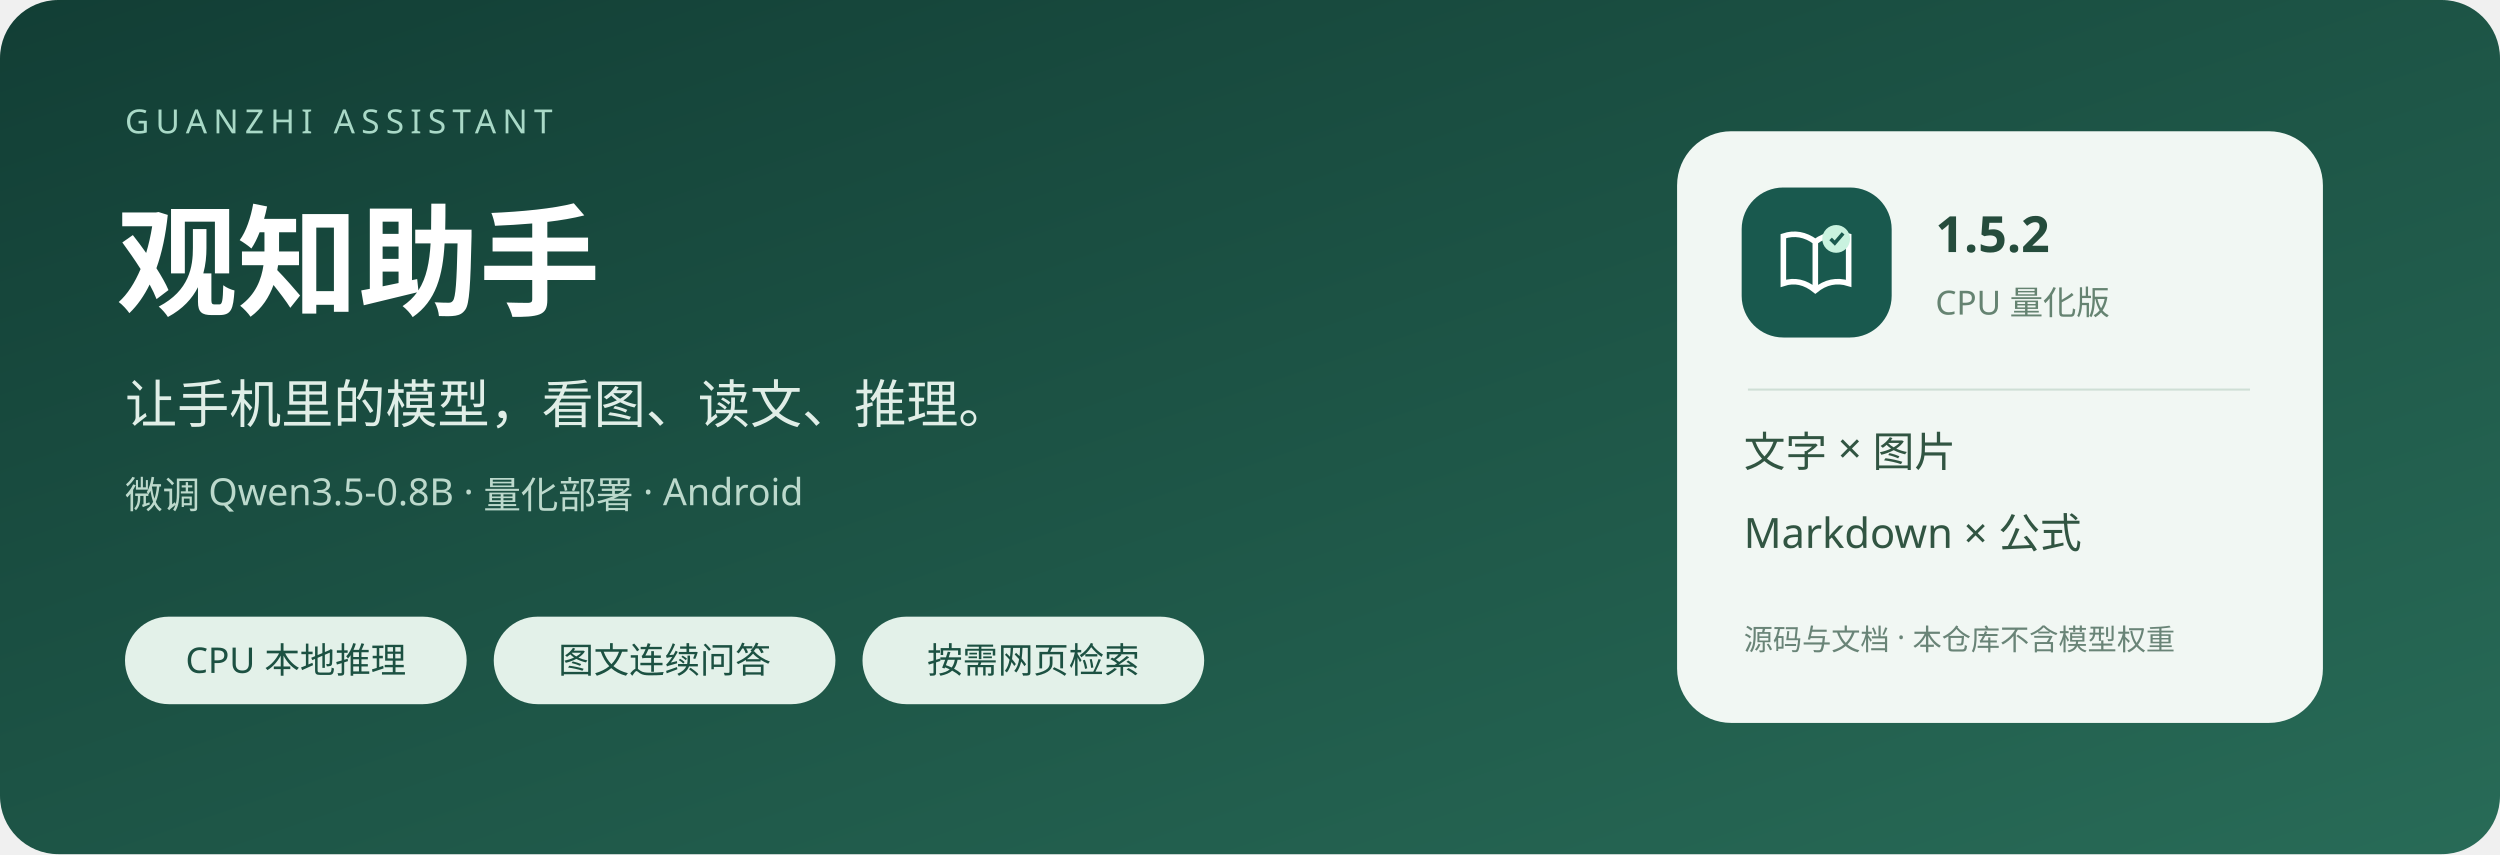
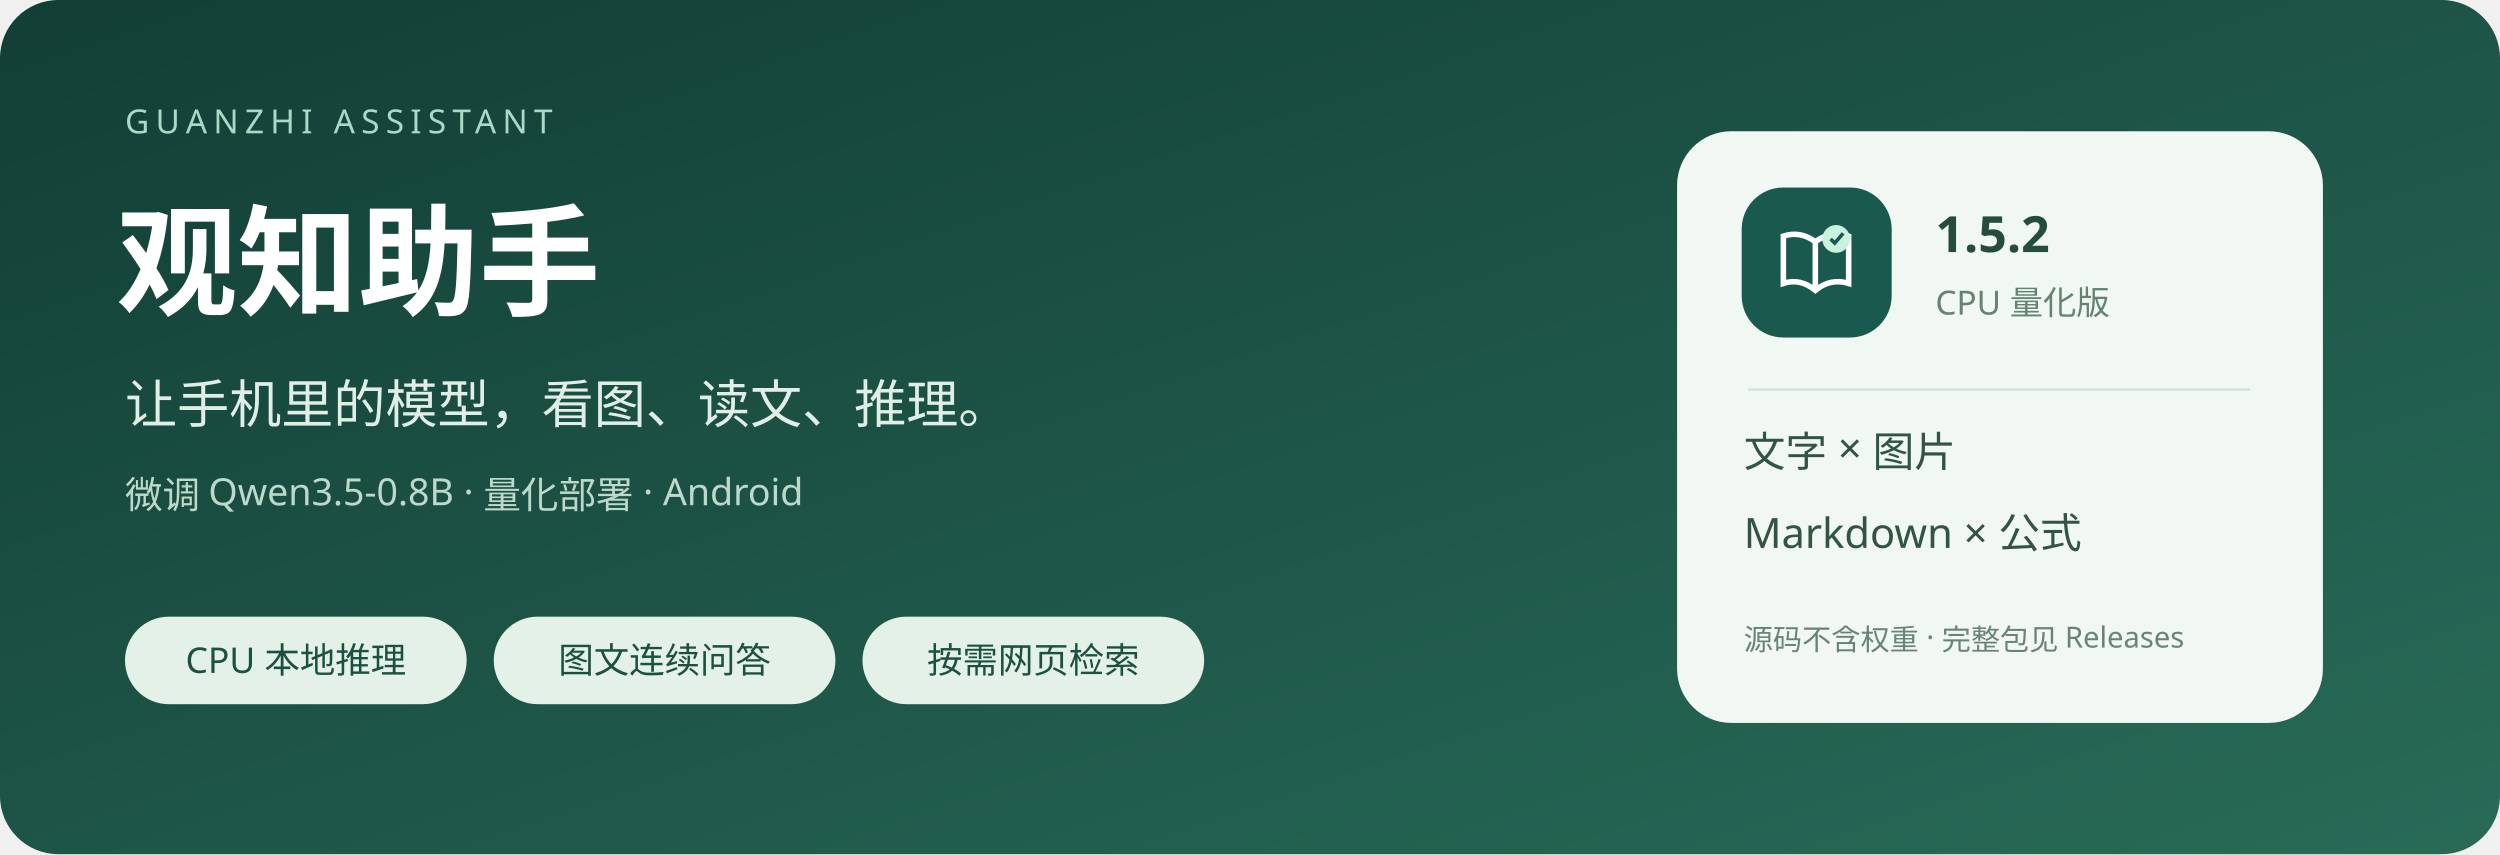
<svg xmlns="http://www.w3.org/2000/svg" width="1200" height="410" viewBox="0 0 1200 410">
  <defs>
    <linearGradient id="bg" x2="1" y2="1">
      <stop stop-color="#123e35" />
      <stop offset="1" stop-color="#286b57" />
    </linearGradient>
  </defs>
  <rect width="1200" height="410" rx="28" fill="url(#bg)" />
  <g font-family="Microsoft YaHei,system-ui,sans-serif">
    <text x="60" y="64" fill="#a9d9c7" font-size="16" letter-spacing="3">GUANZHI ASSISTANT</text>
    <text x="56" y="147" fill="white" font-size="58" font-weight="700">观知助手</text>
    <text x="60" y="203" fill="#e0eee7" font-size="25">让手机里的模型，看图、读文、推理。</text>
    <text x="60" y="244" fill="#bcd9cc" font-size="18">微调 Qwen3.5-0.8B · 量化部署 · Android</text>
    <g fill="#e3f1e9">
      <rect x="60" y="296" width="164" height="42" rx="21" />
      <rect x="237" y="296" width="164" height="42" rx="21" />
      <rect x="414" y="296" width="164" height="42" rx="21" />
    </g>
    <g fill="#1c5142" font-size="17" text-anchor="middle">
      <text x="142" y="323">CPU 本地推理</text>
      <text x="319" y="323">图文连续问答</text>
      <text x="496" y="323">按需网页检索</text>
    </g>
    <rect x="805" y="63" width="310" height="284" rx="26" fill="#f1f7f3" />
    <rect x="836" y="90" width="72" height="72" rx="20" fill="#19594e" />
    <g transform="translate(836,90) scale(.667)">
      <path d="M30 35 Q42 31 53 39 Q64 31 77 35 L77 69 Q64 65 53 74 Q42 65 30 69 Z M53 39 L53 74" fill="none" stroke="white" stroke-width="4" />
      <circle cx="68" cy="37" r="10" fill="#c9f2df" />
      <path d="M64 37 L67 40 L73 33" fill="none" stroke="#19594e" stroke-width="2.6" />
    </g>
    <text x="929" y="121" fill="#254c3c" font-size="24" font-weight="600">1.5.2</text>
    <text x="929" y="151" fill="#658371" font-size="16">CPU 量化版</text>
    <path d="M839 187 H1080" stroke="#cfdfd5" />
    <text x="837" y="224" fill="#315542" font-size="20">文字 × 图片</text>
    <text x="837" y="263" fill="#315542" font-size="20">Markdown × 公式</text>
-     <text x="837" y="312" fill="#698477" font-size="14">源码与文档 · 本仓库不含模型权重</text>
+     <text x="837" y="312" fill="#698477" font-size="14">源码不含权重 · 完整包见 Releases</text>
  </g>
</svg>
